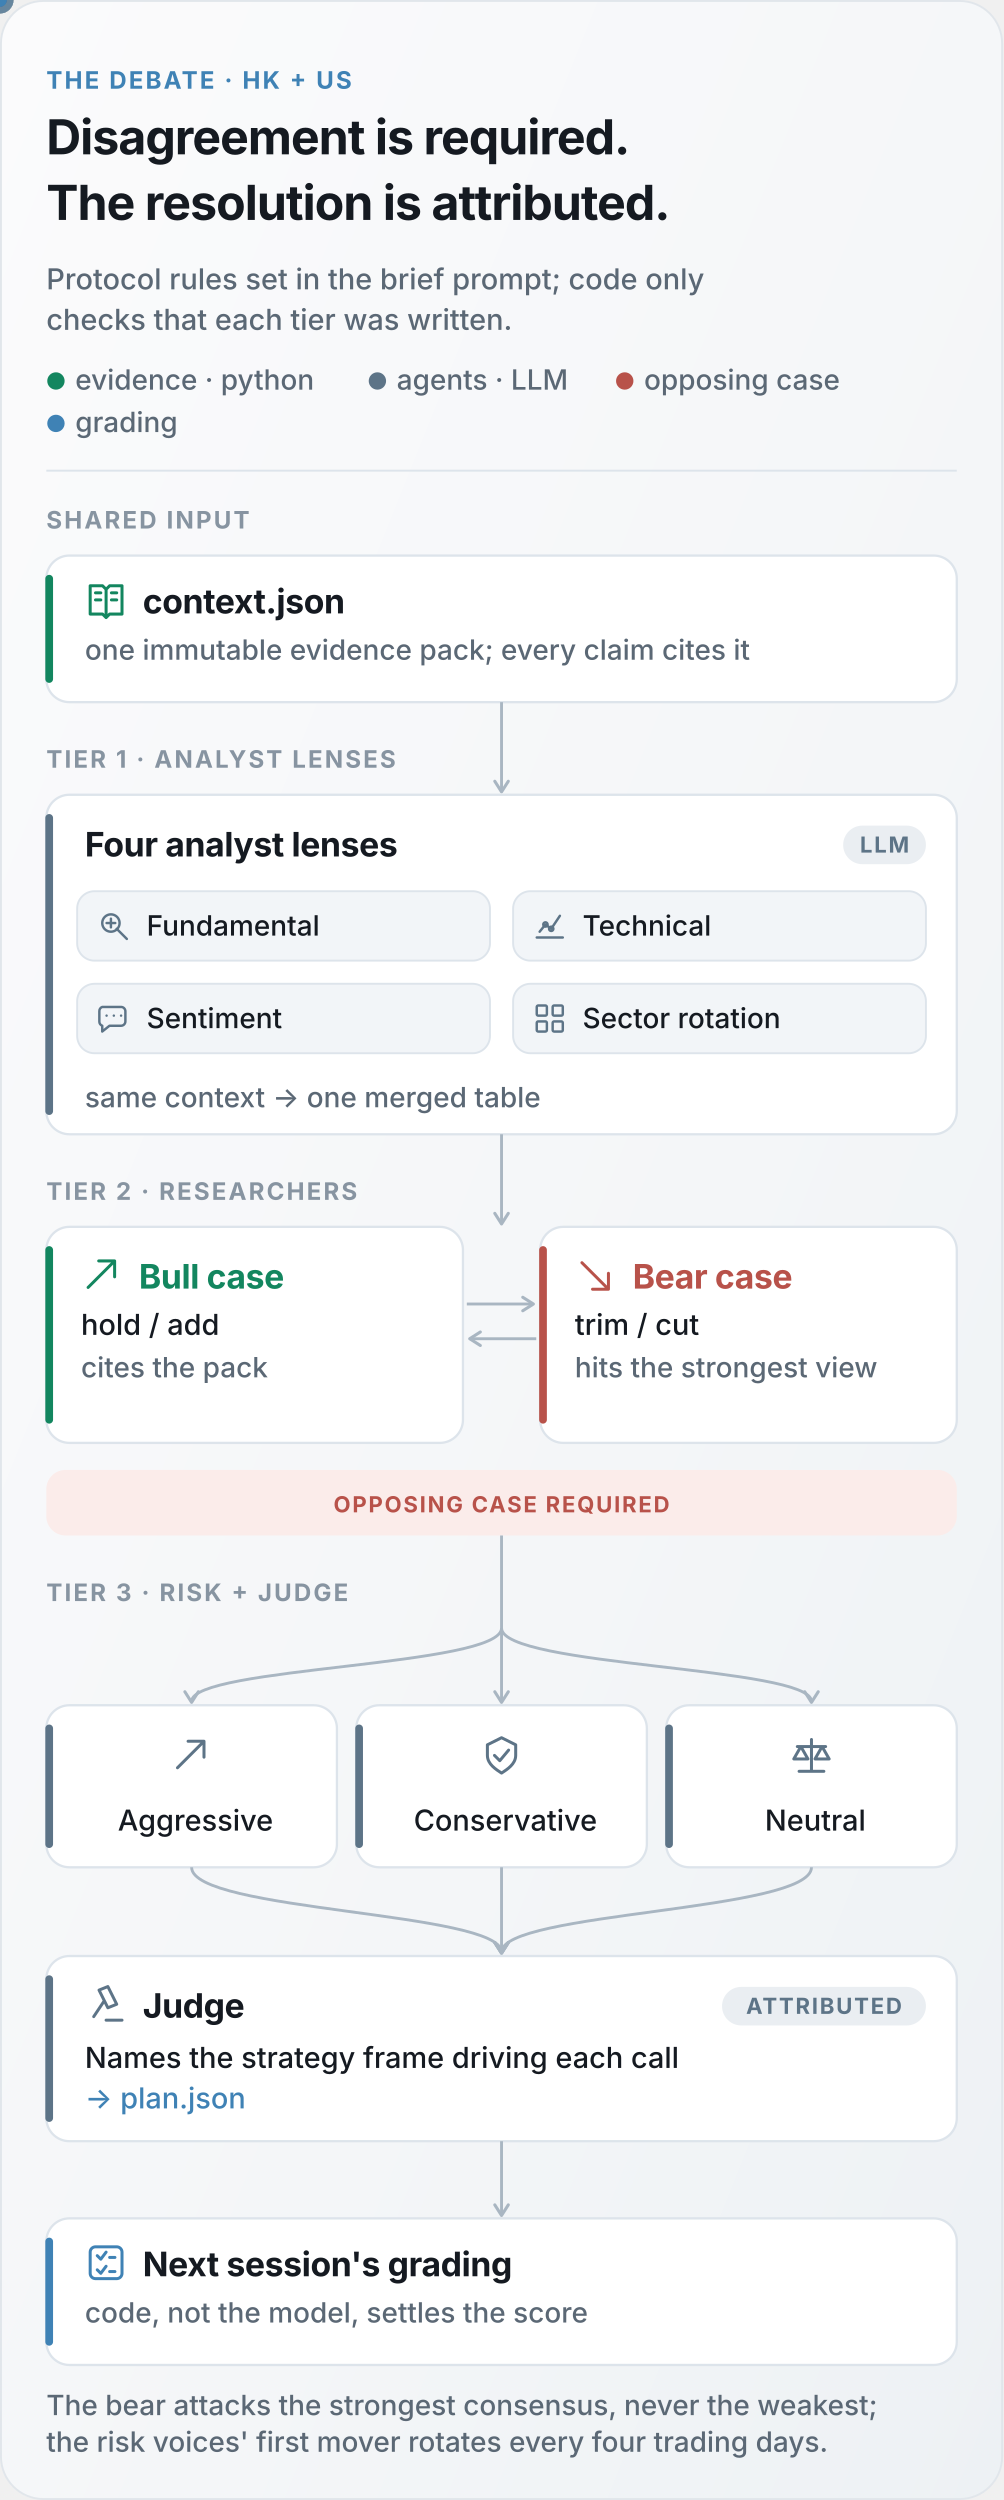
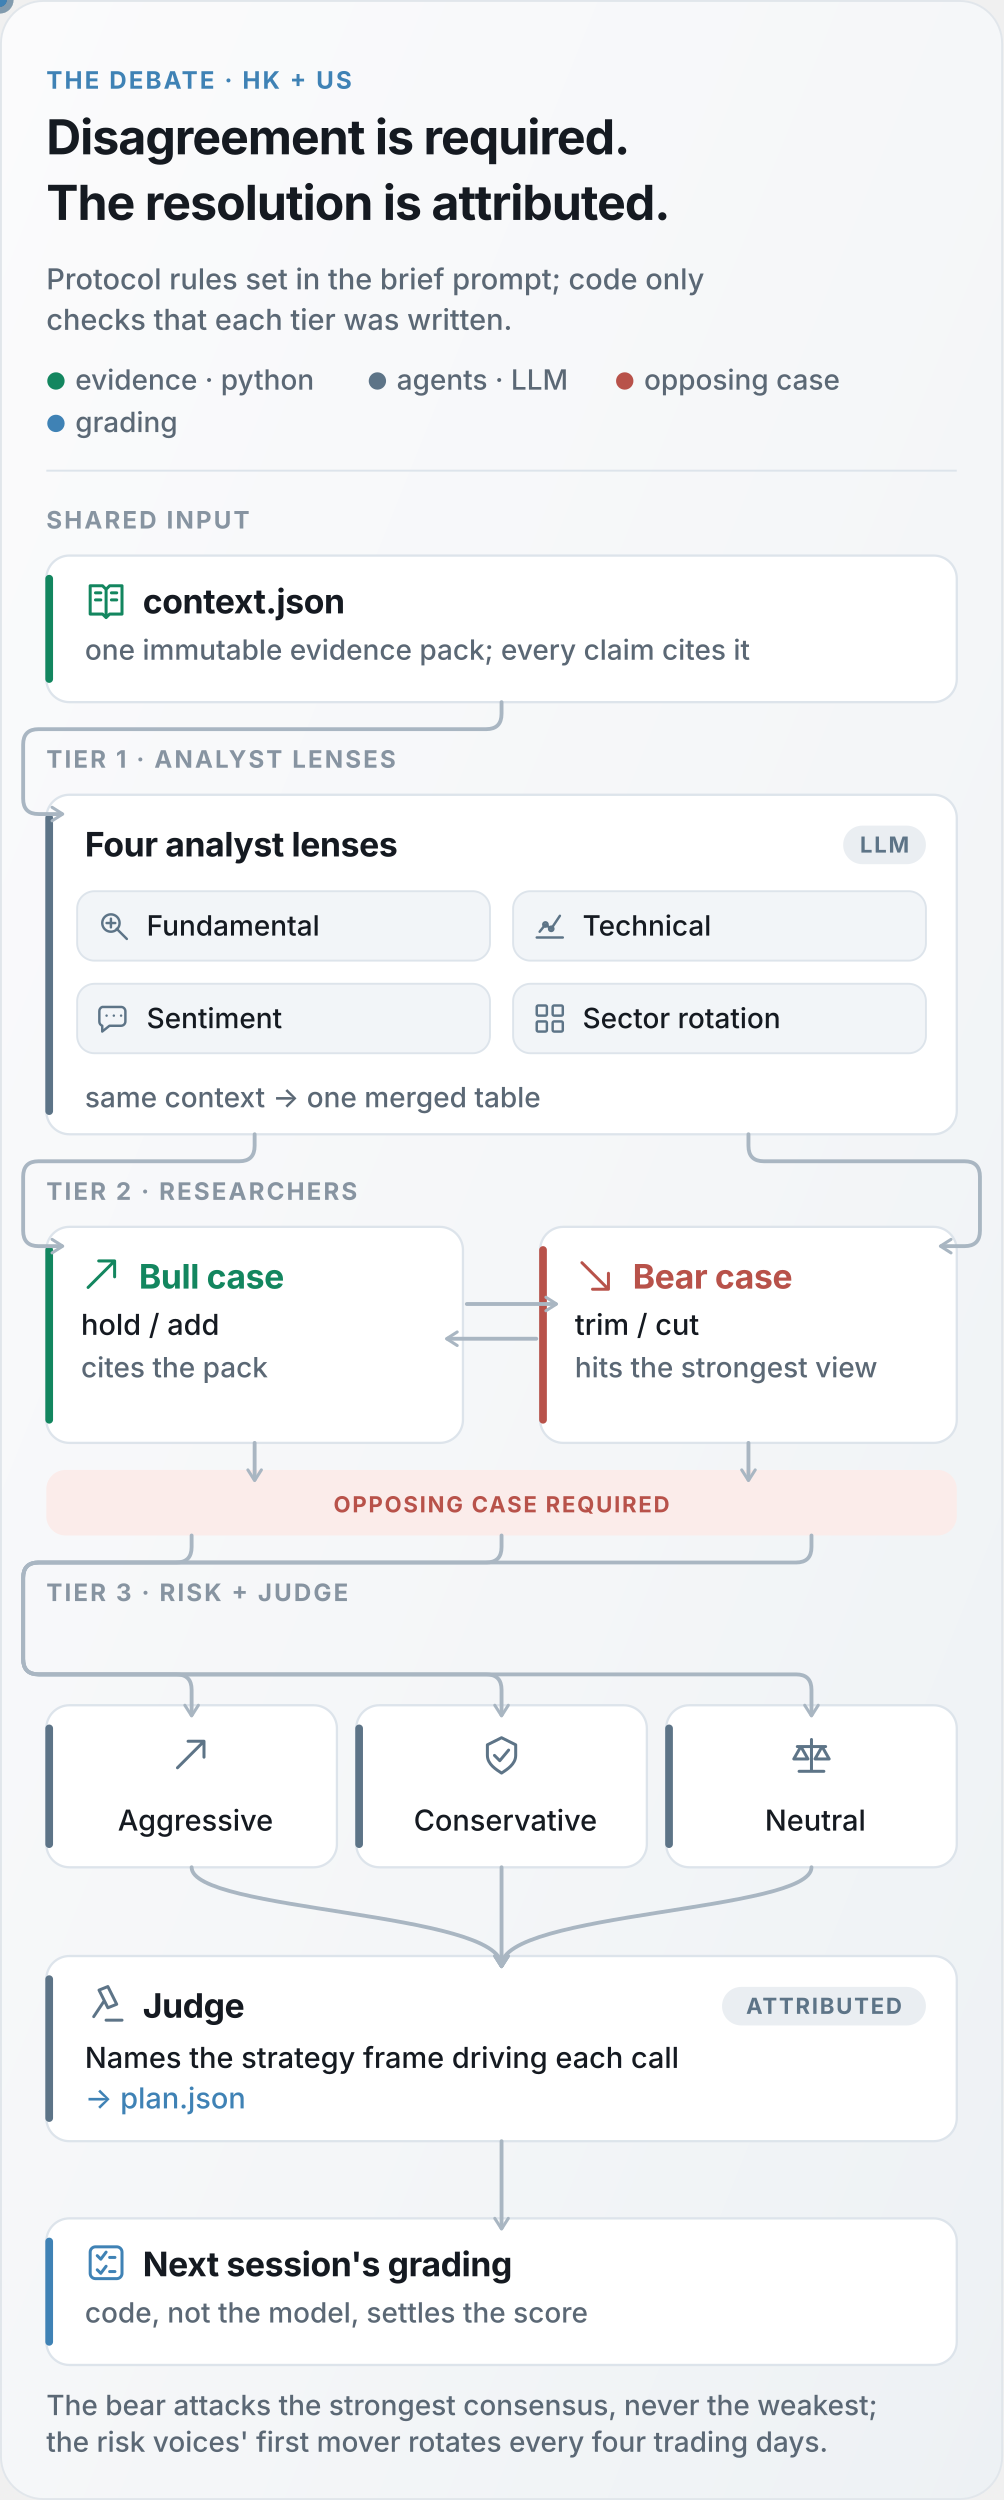
<svg xmlns="http://www.w3.org/2000/svg" xmlns:xlink="http://www.w3.org/1999/xlink" width="520" height="1296" viewBox="0 0 520 1296" role="img" aria-labelledby="title desc">
  <defs>
    <linearGradient id="page" x1="0" y1="0" x2="1" y2="1">
      <stop offset="0" stop-color="#fbfbfc" />
      <stop offset=".6" stop-color="#f4f6f8" />
      <stop offset="1" stop-color="#edf1f4" />
    </linearGradient>
    <marker id="arr" markerWidth="10" markerHeight="10" refX="6" refY="5" orient="auto" markerUnits="userSpaceOnUse">
      <path d="M1 1.5L6.5 5L1 8.5" fill="none" stroke="#a9b6c2" stroke-width="1.6" stroke-linecap="round" stroke-linejoin="round" />
    </marker>
    <style>text{font-family:-apple-system,BlinkMacSystemFont,"SF Pro Text","Segoe UI",Inter,Roboto,"Helvetica Neue",Arial,sans-serif}.kick{font-size:12.5px;font-weight:700}.title{font-size:25px;font-weight:750}.sub{font-size:15px;font-weight:450}.h{font-size:17.5px;font-weight:700}.b{font-size:15px;font-weight:450}.m{font-size:14.5px;font-weight:450}.code{font-size:13.5px;font-weight:500}.tag{font-size:11.5px;font-weight:700}.kick{letter-spacing:1.1px}.title{letter-spacing:-.5px}.h{letter-spacing:-.2px}.tag{letter-spacing:.9px}.code{font-family:ui-monospace,SFMono-Regular,Menlo,Consolas,"Liberation Mono",monospace}.breathe{animation:breathe 2.4s ease-in-out infinite}@keyframes breathe{50%{opacity:.35}}@media (prefers-reduced-motion:reduce){.pulse{display:none}.breathe,.sweep{animation:none}}</style>
  </defs>
  <rect x=".5" y=".5" width="519" height="1295" rx="22" fill="url(#page)" stroke="#e1e6eb" />
  <text x="24" y="46" class="kick">
    <tspan fill="#3f82b5">THE DEBATE · HK + US</tspan>
  </text>
  <text x="24" y="80" class="title">
    <tspan fill="#151a21">Disagreement is required.</tspan>
  </text>
  <text x="24" y="114" class="title">
    <tspan fill="#151a21">The resolution is attributed.</tspan>
  </text>
  <text x="24" y="150" class="sub">
    <tspan fill="#5b6875">Protocol rules set in the brief prompt; code only</tspan>
  </text>
  <text x="24" y="171" class="sub">
    <tspan fill="#5b6875">checks that each tier was written.</tspan>
  </text>
  <circle cx="29" cy="197.5" r="4.5" fill="#13865f" />
  <text x="39" y="202" class="m">
    <tspan fill="#5b6875">evidence · python</tspan>
  </text>
  <circle cx="195.645" cy="197.5" r="4.5" fill="#5d7487" />
  <text x="205.645" y="202" class="m">
    <tspan fill="#5b6875">agents · LLM</tspan>
  </text>
  <circle cx="323.865" cy="197.5" r="4.5" fill="#b8524a" />
  <text x="333.865" y="202" class="m">
    <tspan fill="#5b6875">opposing case</tspan>
  </text>
  <circle cx="29" cy="219.5" r="4.5" fill="#3f82b5" />
  <text x="39" y="224" class="m">
    <tspan fill="#5b6875">grading</tspan>
  </text>
  <path d="M24 244H496" stroke="#dde4eb" />
  <text x="24" y="274" class="kick">
    <tspan fill="#8794a1">SHARED INPUT</tspan>
  </text>
-   <rect x="24" y="288" width="472" height="76" rx="12" fill="#ffffff" stroke="#dde4eb" stroke-width="1.2" />
+   <rect id="evidence" data-node="stage" x="24" y="288" width="472" height="76" rx="12" fill="#ffffff" stroke="#dde4eb" stroke-width="1.2" />
  <path d="M25.5 300V352" stroke="#13865f" stroke-width="4" stroke-linecap="round" />
  <g class="hero-icon" data-icon="book" transform="translate(44 300) scale(0.916667)" fill="none" stroke="#13865f" stroke-width="1.7" stroke-linecap="round" stroke-linejoin="round" aria-hidden="true">
    <path d="M3 4h7l2 2 2-2h7v16h-7l-2 2-2-2H3ZM12 6v16M6 8h3m-3 4h3m6-4h3m-3 4h3" />
  </g>
  <text x="74" y="318" class="h">
    <tspan fill="#151a21">context.json</tspan>
  </text>
  <text x="44" y="342" class="m">
    <tspan fill="#5b6875">one immutable evidence pack; every claim cites it</tspan>
  </text>
  <text x="24" y="398" class="kick">
    <tspan fill="#8794a1">TIER 1 · ANALYST LENSES</tspan>
  </text>
-   <path id="w1" d="M260 364V410" fill="none" stroke="#a9b6c2" stroke-width="1.5" marker-end="url(#arr)" />
-   <circle class="pulse" r="7" fill="#5d7487" fill-opacity="0.16">
-     <animateMotion dur="2.2s" begin="0.00s" repeatCount="indefinite" keyPoints="0;1" keyTimes="0;1" calcMode="spline" keySplines=".45 0 .55 1">
-       <mpath href="#w1" xlink:href="#w1" />
-     </animateMotion>
-   </circle>
-   <circle class="pulse" r="3.4" fill="#5d7487" fill-opacity="1">
-     <animateMotion dur="2.2s" begin="0.00s" repeatCount="indefinite" keyPoints="0;1" keyTimes="0;1" calcMode="spline" keySplines=".45 0 .55 1">
-       <mpath href="#w1" xlink:href="#w1" />
-     </animateMotion>
-   </circle>
-   <rect x="24" y="412" width="472" height="176" rx="12" fill="#ffffff" stroke="#dde4eb" stroke-width="1.2" />
+   <rect id="analysts" data-node="stage" x="24" y="412" width="472" height="176" rx="12" fill="#ffffff" stroke="#dde4eb" stroke-width="1.2" />
  <path d="M25.5 424V576" stroke="#5d7487" stroke-width="4" stroke-linecap="round" />
  <text x="44" y="444" class="h">
    <tspan fill="#151a21">Four analyst lenses</tspan>
  </text>
  <rect x="437.09" y="428" width="42.91" height="20" rx="10" fill="#eaeef2" />
  <text x="458.545" y="442" class="tag" text-anchor="middle">
    <tspan fill="#5d7487">LLM</tspan>
  </text>
  <rect x="40" y="462" width="214" height="36" rx="9" fill="#f2f5f8" stroke="#dde4eb" />
  <g class="hero-icon" data-icon="lens" transform="translate(50 471) scale(0.75)" fill="none" stroke="#5d7487" stroke-width="1.7" stroke-linecap="round" stroke-linejoin="round" aria-hidden="true">
    <circle cx="10" cy="10" r="6" />
    <path d="M14 14l7 7M7 10h6m-3-3v6" />
  </g>
  <text x="76" y="485" class="m">
    <tspan fill="#151a21">Fundamental</tspan>
  </text>
  <rect x="266" y="462" width="214" height="36" rx="9" fill="#f2f5f8" stroke="#dde4eb" />
  <g class="hero-icon" data-icon="factor" transform="translate(276 471) scale(0.75)" fill="none" stroke="#5d7487" stroke-width="1.7" stroke-linecap="round" stroke-linejoin="round" aria-hidden="true">
    <path d="M3 20h18M5 16l4-5 4 3 6-9" />
    <circle cx="9" cy="11" r="1.5" />
    <circle cx="13" cy="14" r="1.5" />
  </g>
  <text x="302" y="485" class="m">
    <tspan fill="#151a21">Technical</tspan>
  </text>
  <rect x="40" y="510" width="214" height="36" rx="9" fill="#f2f5f8" stroke="#dde4eb" />
  <g class="hero-icon" data-icon="chat" transform="translate(50 519) scale(0.75)" fill="none" stroke="#5d7487" stroke-width="1.7" stroke-linecap="round" stroke-linejoin="round" aria-hidden="true">
    <path d="M4 4h13a3 3 0 0 1 3 3v7a3 3 0 0 1-3 3H9l-5 4v-4a3 3 0 0 1-2-3V7a3 3 0 0 1 2-3Z" />
    <path d="M7 10h.01m5 0h.01m5 0h.01" />
  </g>
  <text x="76" y="533" class="m">
    <tspan fill="#151a21">Sentiment</tspan>
  </text>
  <rect x="266" y="510" width="214" height="36" rx="9" fill="#f2f5f8" stroke="#dde4eb" />
  <g class="hero-icon" data-icon="sector" transform="translate(276 519) scale(0.75)" fill="none" stroke="#5d7487" stroke-width="1.7" stroke-linecap="round" stroke-linejoin="round" aria-hidden="true">
    <rect x="3" y="3" width="7" height="7" rx="1" />
    <rect x="14" y="3" width="7" height="7" rx="1" />
    <rect x="3" y="14" width="7" height="7" rx="1" />
    <rect x="14" y="14" width="7" height="7" rx="1" />
  </g>
  <text x="302" y="533" class="m">
    <tspan fill="#151a21">Sector rotation</tspan>
  </text>
  <text x="44" y="574" class="m">
    <tspan fill="#5b6875">same context → one merged table</tspan>
  </text>
  <text x="24" y="622" class="kick">
    <tspan fill="#8794a1">TIER 2 · RESEARCHERS</tspan>
  </text>
-   <path id="w2" d="M260 588V634" fill="none" stroke="#a9b6c2" stroke-width="1.5" marker-end="url(#arr)" />
-   <circle class="pulse" r="7" fill="#5d7487" fill-opacity="0.16">
-     <animateMotion dur="2.2s" begin="0.00s" repeatCount="indefinite" keyPoints="0;1" keyTimes="0;1" calcMode="spline" keySplines=".45 0 .55 1">
-       <mpath href="#w2" xlink:href="#w2" />
-     </animateMotion>
-   </circle>
-   <circle class="pulse" r="3.4" fill="#5d7487" fill-opacity="1">
-     <animateMotion dur="2.2s" begin="0.00s" repeatCount="indefinite" keyPoints="0;1" keyTimes="0;1" calcMode="spline" keySplines=".45 0 .55 1">
-       <mpath href="#w2" xlink:href="#w2" />
-     </animateMotion>
-   </circle>
-   <rect x="24" y="636" width="216" height="112" rx="12" fill="#ffffff" stroke="#dde4eb" stroke-width="1.2" />
+   <rect id="bull" data-node="stage" x="24" y="636" width="216" height="112" rx="12" fill="#ffffff" stroke="#dde4eb" stroke-width="1.2" />
  <path d="M25.5 648V736" stroke="#13865f" stroke-width="4" stroke-linecap="round" />
  <g class="hero-icon" data-icon="up" transform="translate(42 650) scale(0.916667)" fill="none" stroke="#13865f" stroke-width="1.7" stroke-linecap="round" stroke-linejoin="round" aria-hidden="true">
    <path d="M4 19L19 4M10 4h9v9" />
  </g>
  <text x="72" y="668" class="h">
    <tspan fill="#13865f">Bull case</tspan>
  </text>
  <text x="42" y="692" class="b">
    <tspan fill="#151a21">hold / add</tspan>
  </text>
  <text x="42" y="714" class="m">
    <tspan fill="#5b6875">cites the pack</tspan>
  </text>
-   <rect x="280" y="636" width="216" height="112" rx="12" fill="#ffffff" stroke="#dde4eb" stroke-width="1.2" />
+   <rect id="bear" data-node="stage" x="280" y="636" width="216" height="112" rx="12" fill="#ffffff" stroke="#dde4eb" stroke-width="1.2" />
  <path d="M281.5 648V736" stroke="#b8524a" stroke-width="4" stroke-linecap="round" />
  <g class="hero-icon" data-icon="down" transform="translate(298 650) scale(0.916667)" fill="none" stroke="#b8524a" stroke-width="1.7" stroke-linecap="round" stroke-linejoin="round" aria-hidden="true">
    <path d="M4 5l15 15M10 20h9v-9" />
  </g>
  <text x="328" y="668" class="h">
    <tspan fill="#b8524a">Bear case</tspan>
  </text>
  <text x="298" y="692" class="b">
    <tspan fill="#151a21">trim / cut</tspan>
  </text>
  <text x="298" y="714" class="m">
    <tspan fill="#5b6875">hits the strongest view</tspan>
  </text>
-   <path id="w3" d="M242 676H276" fill="none" stroke="#a9b6c2" stroke-width="1.5" marker-end="url(#arr)" />
-   <circle class="pulse" r="7" fill="#13865f" fill-opacity="0.16">
-     <animateMotion dur="1.3s" begin="0.00s" repeatCount="indefinite" keyPoints="0;1" keyTimes="0;1" calcMode="spline" keySplines=".45 0 .55 1">
-       <mpath href="#w3" xlink:href="#w3" />
-     </animateMotion>
-   </circle>
-   <circle class="pulse" r="3.4" fill="#13865f" fill-opacity="1">
-     <animateMotion dur="1.3s" begin="0.00s" repeatCount="indefinite" keyPoints="0;1" keyTimes="0;1" calcMode="spline" keySplines=".45 0 .55 1">
-       <mpath href="#w3" xlink:href="#w3" />
-     </animateMotion>
-   </circle>
-   <path id="w4" d="M278 694H244" fill="none" stroke="#a9b6c2" stroke-width="1.5" marker-end="url(#arr)" />
-   <circle class="pulse" r="7" fill="#b8524a" fill-opacity="0.16">
-     <animateMotion dur="1.3s" begin="-0.65s" repeatCount="indefinite" keyPoints="0;1" keyTimes="0;1" calcMode="spline" keySplines=".45 0 .55 1">
-       <mpath href="#w4" xlink:href="#w4" />
-     </animateMotion>
-   </circle>
-   <circle class="pulse" r="3.4" fill="#b8524a" fill-opacity="1">
-     <animateMotion dur="1.3s" begin="-0.65s" repeatCount="indefinite" keyPoints="0;1" keyTimes="0;1" calcMode="spline" keySplines=".45 0 .55 1">
-       <mpath href="#w4" xlink:href="#w4" />
-     </animateMotion>
-   </circle>
-   <rect x="24" y="762" width="472" height="34" rx="10" fill="#fbecea" />
+   <rect id="opposition" data-node="rule" x="24" y="762" width="472" height="34" rx="10" fill="#fbecea" />
  <text x="260" y="784" class="tag" text-anchor="middle">
    <tspan fill="#b8524a">OPPOSING CASE REQUIRED</tspan>
  </text>
  <text x="24" y="830" class="kick">
    <tspan fill="#8794a1">TIER 3 · RISK + JUDGE</tspan>
  </text>
-   <path id="w5" d="M260 796V844" fill="none" stroke="#a9b6c2" stroke-width="1.5" />
-   <path id="w6" d="M260 844C260 864 99.333 864 99.333 882" fill="none" stroke="#a9b6c2" stroke-width="1.5" marker-end="url(#arr)" />
-   <circle class="pulse" r="7" fill="#5d7487" fill-opacity="0.16">
-     <animateMotion dur="1.8s" begin="-0.00s" repeatCount="indefinite" keyPoints="0;1" keyTimes="0;1" calcMode="spline" keySplines=".45 0 .55 1">
-       <mpath href="#w6" xlink:href="#w6" />
-     </animateMotion>
-   </circle>
-   <circle class="pulse" r="3.4" fill="#5d7487" fill-opacity="1">
-     <animateMotion dur="1.8s" begin="-0.00s" repeatCount="indefinite" keyPoints="0;1" keyTimes="0;1" calcMode="spline" keySplines=".45 0 .55 1">
-       <mpath href="#w6" xlink:href="#w6" />
-     </animateMotion>
-   </circle>
-   <rect x="24" y="884" width="150.667" height="84" rx="12" fill="#ffffff" stroke="#dde4eb" stroke-width="1.2" />
+   <rect id="aggressive" data-node="stage" x="24" y="884" width="150.667" height="84" rx="12" fill="#ffffff" stroke="#dde4eb" stroke-width="1.2" />
  <path d="M25.5 896V956" stroke="#5d7487" stroke-width="4" stroke-linecap="round" />
  <g class="hero-icon" data-icon="up" transform="translate(88.3333 899) scale(0.916667)" fill="none" stroke="#5d7487" stroke-width="1.7" stroke-linecap="round" stroke-linejoin="round" aria-hidden="true">
    <path d="M4 19L19 4M10 4h9v9" />
  </g>
  <text x="101.333" y="949" class="b" text-anchor="middle">
    <tspan fill="#151a21">Aggressive</tspan>
  </text>
-   <path id="w7" d="M260 844C260 864 260 864 260 882" fill="none" stroke="#a9b6c2" stroke-width="1.5" marker-end="url(#arr)" />
-   <circle class="pulse" r="7" fill="#5d7487" fill-opacity="0.16">
-     <animateMotion dur="1.8s" begin="-0.50s" repeatCount="indefinite" keyPoints="0;1" keyTimes="0;1" calcMode="spline" keySplines=".45 0 .55 1">
-       <mpath href="#w7" xlink:href="#w7" />
-     </animateMotion>
-   </circle>
-   <circle class="pulse" r="3.4" fill="#5d7487" fill-opacity="1">
-     <animateMotion dur="1.8s" begin="-0.50s" repeatCount="indefinite" keyPoints="0;1" keyTimes="0;1" calcMode="spline" keySplines=".45 0 .55 1">
-       <mpath href="#w7" xlink:href="#w7" />
-     </animateMotion>
-   </circle>
-   <rect x="184.667" y="884" width="150.667" height="84" rx="12" fill="#ffffff" stroke="#dde4eb" stroke-width="1.2" />
+   <rect id="conservative" data-node="stage" x="184.667" y="884" width="150.667" height="84" rx="12" fill="#ffffff" stroke="#dde4eb" stroke-width="1.2" />
  <path d="M186.167 896V956" stroke="#5d7487" stroke-width="4" stroke-linecap="round" />
  <g class="hero-icon" data-icon="shield" transform="translate(249 899) scale(0.916667)" fill="none" stroke="#5d7487" stroke-width="1.7" stroke-linecap="round" stroke-linejoin="round" aria-hidden="true">
    <path d="M12 2l8 4v6c0 5-5 8-8 10-3-2-8-5-8-10V6ZM8 12l3 3 5-6" />
  </g>
  <text x="262" y="949" class="b" text-anchor="middle">
    <tspan fill="#151a21">Conservative</tspan>
  </text>
-   <path id="w8" d="M260 844C260 864 420.667 864 420.667 882" fill="none" stroke="#a9b6c2" stroke-width="1.5" marker-end="url(#arr)" />
-   <circle class="pulse" r="7" fill="#5d7487" fill-opacity="0.16">
-     <animateMotion dur="1.8s" begin="-1.00s" repeatCount="indefinite" keyPoints="0;1" keyTimes="0;1" calcMode="spline" keySplines=".45 0 .55 1">
-       <mpath href="#w8" xlink:href="#w8" />
-     </animateMotion>
-   </circle>
-   <circle class="pulse" r="3.4" fill="#5d7487" fill-opacity="1">
-     <animateMotion dur="1.8s" begin="-1.00s" repeatCount="indefinite" keyPoints="0;1" keyTimes="0;1" calcMode="spline" keySplines=".45 0 .55 1">
-       <mpath href="#w8" xlink:href="#w8" />
-     </animateMotion>
-   </circle>
-   <rect x="345.333" y="884" width="150.667" height="84" rx="12" fill="#ffffff" stroke="#dde4eb" stroke-width="1.2" />
+   <rect id="neutral" data-node="stage" x="345.333" y="884" width="150.667" height="84" rx="12" fill="#ffffff" stroke="#dde4eb" stroke-width="1.2" />
  <path d="M346.833 896V956" stroke="#5d7487" stroke-width="4" stroke-linecap="round" />
  <g class="hero-icon" data-icon="balance" transform="translate(409.667 899) scale(0.916667)" fill="none" stroke="#5d7487" stroke-width="1.7" stroke-linecap="round" stroke-linejoin="round" aria-hidden="true">
    <path d="M12 3v17M5 21h14M4 7h16M6 7l-4 7h8Zm12 0-4 7h8Z" />
  </g>
  <text x="422.667" y="949" class="b" text-anchor="middle">
    <tspan fill="#151a21">Neutral</tspan>
  </text>
-   <path id="w9" d="M99.333 968C99.333 991 260 991 260 1012" fill="none" stroke="#a9b6c2" stroke-width="1.5" marker-end="url(#arr)" />
-   <circle class="pulse" r="7" fill="#5d7487" fill-opacity="0.16">
-     <animateMotion dur="1.8s" begin="-0.30s" repeatCount="indefinite" keyPoints="0;1" keyTimes="0;1" calcMode="spline" keySplines=".45 0 .55 1">
-       <mpath href="#w9" xlink:href="#w9" />
-     </animateMotion>
-   </circle>
-   <circle class="pulse" r="3.4" fill="#5d7487" fill-opacity="1">
-     <animateMotion dur="1.8s" begin="-0.30s" repeatCount="indefinite" keyPoints="0;1" keyTimes="0;1" calcMode="spline" keySplines=".45 0 .55 1">
-       <mpath href="#w9" xlink:href="#w9" />
-     </animateMotion>
-   </circle>
-   <path id="w10" d="M260 968C260 991 260 991 260 1012" fill="none" stroke="#a9b6c2" stroke-width="1.5" marker-end="url(#arr)" />
-   <circle class="pulse" r="7" fill="#5d7487" fill-opacity="0.16">
-     <animateMotion dur="1.8s" begin="-0.80s" repeatCount="indefinite" keyPoints="0;1" keyTimes="0;1" calcMode="spline" keySplines=".45 0 .55 1">
-       <mpath href="#w10" xlink:href="#w10" />
-     </animateMotion>
-   </circle>
-   <circle class="pulse" r="3.4" fill="#5d7487" fill-opacity="1">
-     <animateMotion dur="1.8s" begin="-0.80s" repeatCount="indefinite" keyPoints="0;1" keyTimes="0;1" calcMode="spline" keySplines=".45 0 .55 1">
-       <mpath href="#w10" xlink:href="#w10" />
-     </animateMotion>
-   </circle>
-   <path id="w11" d="M420.667 968C420.667 991 260 991 260 1012" fill="none" stroke="#a9b6c2" stroke-width="1.5" marker-end="url(#arr)" />
-   <circle class="pulse" r="7" fill="#5d7487" fill-opacity="0.16">
-     <animateMotion dur="1.8s" begin="-1.30s" repeatCount="indefinite" keyPoints="0;1" keyTimes="0;1" calcMode="spline" keySplines=".45 0 .55 1">
-       <mpath href="#w11" xlink:href="#w11" />
-     </animateMotion>
-   </circle>
-   <circle class="pulse" r="3.4" fill="#5d7487" fill-opacity="1">
-     <animateMotion dur="1.8s" begin="-1.30s" repeatCount="indefinite" keyPoints="0;1" keyTimes="0;1" calcMode="spline" keySplines=".45 0 .55 1">
-       <mpath href="#w11" xlink:href="#w11" />
-     </animateMotion>
-   </circle>
-   <rect x="24" y="1014" width="472" height="96" rx="12" fill="#ffffff" stroke="#dde4eb" stroke-width="1.2" />
+   <rect id="judge" data-node="stage" x="24" y="1014" width="472" height="96" rx="12" fill="#ffffff" stroke="#dde4eb" stroke-width="1.2" />
  <path d="M25.5 1026V1098" stroke="#5d7487" stroke-width="4" stroke-linecap="round" />
  <g class="hero-icon" data-icon="judge" transform="translate(44 1028) scale(0.916667)" fill="none" stroke="#5d7487" stroke-width="1.7" stroke-linecap="round" stroke-linejoin="round" aria-hidden="true">
    <path d="M8 4l5-2 5 10-5 2ZM11 10l-6 9M12 21h9" />
  </g>
  <text x="74" y="1046" class="h">
    <tspan fill="#151a21">Judge</tspan>
  </text>
  <rect x="374.3" y="1030" width="105.7" height="20" rx="10" fill="#eaeef2" />
  <text x="427.15" y="1044" class="tag" text-anchor="middle">
    <tspan fill="#5d7487">ATTRIBUTED</tspan>
  </text>
  <text x="44" y="1072" class="b">
    <tspan fill="#151a21">Names the strategy frame driving each call</tspan>
  </text>
  <text x="44" y="1093" class="b">
    <tspan fill="#3f82b5">→ plan.json</tspan>
  </text>
-   <path id="w12" d="M260 1110V1148" fill="none" stroke="#a9b6c2" stroke-width="1.5" marker-end="url(#arr)" />
-   <circle class="pulse" r="7" fill="#3f82b5" fill-opacity="0.16">
-     <animateMotion dur="2.2s" begin="0.00s" repeatCount="indefinite" keyPoints="0;1" keyTimes="0;1" calcMode="spline" keySplines=".45 0 .55 1">
-       <mpath href="#w12" xlink:href="#w12" />
-     </animateMotion>
-   </circle>
-   <circle class="pulse" r="3.4" fill="#3f82b5" fill-opacity="1">
-     <animateMotion dur="2.2s" begin="0.00s" repeatCount="indefinite" keyPoints="0;1" keyTimes="0;1" calcMode="spline" keySplines=".45 0 .55 1">
-       <mpath href="#w12" xlink:href="#w12" />
-     </animateMotion>
-   </circle>
-   <circle class="pulse" r="7" fill="#3f82b5" fill-opacity="0.16">
-     <animateMotion dur="2.2s" begin="-1.10s" repeatCount="indefinite" keyPoints="0;1" keyTimes="0;1" calcMode="spline" keySplines=".45 0 .55 1">
-       <mpath href="#w12" xlink:href="#w12" />
-     </animateMotion>
-   </circle>
-   <circle class="pulse" r="3.4" fill="#3f82b5" fill-opacity="1">
-     <animateMotion dur="2.2s" begin="-1.10s" repeatCount="indefinite" keyPoints="0;1" keyTimes="0;1" calcMode="spline" keySplines=".45 0 .55 1">
-       <mpath href="#w12" xlink:href="#w12" />
-     </animateMotion>
-   </circle>
-   <rect x="24" y="1150" width="472" height="76" rx="12" fill="#ffffff" stroke="#dde4eb" stroke-width="1.2" />
+   <rect id="grading" data-node="stage" x="24" y="1150" width="472" height="76" rx="12" fill="#ffffff" stroke="#dde4eb" stroke-width="1.2" />
  <path d="M25.5 1162V1214" stroke="#3f82b5" stroke-width="4" stroke-linecap="round" />
  <g class="hero-icon" data-icon="checks" transform="translate(44 1162) scale(0.916667)" fill="none" stroke="#3f82b5" stroke-width="1.7" stroke-linecap="round" stroke-linejoin="round" aria-hidden="true">
    <rect x="3" y="3" width="18" height="18" rx="3" />
    <path d="M7 8l2 2 3-4m2 3h3M7 16l2 2 3-4m2 3h3" />
  </g>
  <text x="74" y="1180" class="h">
    <tspan fill="#151a21">Next session's grading</tspan>
  </text>
  <text x="44" y="1204" class="m">
    <tspan fill="#5b6875">code, not the model, settles the score</tspan>
  </text>
  <text x="24" y="1252" class="m">
    <tspan fill="#5b6875">The bear attacks the strongest consensus, never the weakest;</tspan>
  </text>
  <text x="24" y="1271" class="m">
    <tspan fill="#5b6875">the risk voices' first mover rotates every four trading days.</tspan>
  </text>
+   <path id="w1" data-source="evidence" data-target="analysts" class="connection" d="M260 364V370Q260 378 252 378H20Q12 378 12 386V414Q12 422 20 422H32" fill="none" stroke="#a9b6c2" stroke-width="2" stroke-linecap="round" stroke-linejoin="round" marker-end="url(#arr)" />
+   <path id="w2" data-source="analysts" data-target="bull" class="connection" d="M132 588V594Q132 602 124 602H20Q12 602 12 610V638Q12 646 20 646H32" fill="none" stroke="#a9b6c2" stroke-width="2" stroke-linecap="round" stroke-linejoin="round" marker-end="url(#arr)" />
+   <path id="w3" data-source="analysts" data-target="bear" class="connection" d="M388 588V594Q388 602 396 602H500Q508 602 508 610V638Q508 646 500 646H488" fill="none" stroke="#a9b6c2" stroke-width="2" stroke-linecap="round" stroke-linejoin="round" marker-end="url(#arr)" />
+   <path id="w4" data-source="bull" data-target="bear" class="connection" d="M242 676H288" fill="none" stroke="#a9b6c2" stroke-width="2" stroke-linecap="round" stroke-linejoin="round" marker-end="url(#arr)" />
+   <circle class="pulse" r="7" fill="#13865f" fill-opacity="0.16">
+     <animateMotion dur="1.3s" begin="0.00s" repeatCount="indefinite" keyPoints="0;1" keyTimes="0;1" calcMode="spline" keySplines=".45 0 .55 1">
+       <mpath href="#w4" xlink:href="#w4" />
+     </animateMotion>
+   </circle>
+   <circle class="pulse" r="3.4" fill="#13865f" fill-opacity="1">
+     <animateMotion dur="1.3s" begin="0.00s" repeatCount="indefinite" keyPoints="0;1" keyTimes="0;1" calcMode="spline" keySplines=".45 0 .55 1">
+       <mpath href="#w4" xlink:href="#w4" />
+     </animateMotion>
+   </circle>
+   <path id="w5" data-source="bear" data-target="bull" class="connection" d="M278 694H232" fill="none" stroke="#a9b6c2" stroke-width="2" stroke-linecap="round" stroke-linejoin="round" marker-end="url(#arr)" />
+   <circle class="pulse" r="7" fill="#b8524a" fill-opacity="0.16">
+     <animateMotion dur="1.3s" begin="-0.65s" repeatCount="indefinite" keyPoints="0;1" keyTimes="0;1" calcMode="spline" keySplines=".45 0 .55 1">
+       <mpath href="#w5" xlink:href="#w5" />
+     </animateMotion>
+   </circle>
+   <circle class="pulse" r="3.4" fill="#b8524a" fill-opacity="1">
+     <animateMotion dur="1.3s" begin="-0.65s" repeatCount="indefinite" keyPoints="0;1" keyTimes="0;1" calcMode="spline" keySplines=".45 0 .55 1">
+       <mpath href="#w5" xlink:href="#w5" />
+     </animateMotion>
+   </circle>
+   <path id="w6" data-source="bull" data-target="opposition" class="connection" d="M132 748V767" fill="none" stroke="#a9b6c2" stroke-width="2" stroke-linecap="round" stroke-linejoin="round" marker-end="url(#arr)" />
+   <path id="w7" data-source="bear" data-target="opposition" class="connection" d="M388 748V767" fill="none" stroke="#a9b6c2" stroke-width="2" stroke-linecap="round" stroke-linejoin="round" marker-end="url(#arr)" />
+   <path id="w8" data-source="opposition" data-target="aggressive" class="connection" d="M99.333 796V802Q99.333 810 91.333 810H20Q12 810 12 818V860Q12 868 20 868H91.333Q99.333 868 99.333 876V889" fill="none" stroke="#a9b6c2" stroke-width="2" stroke-linecap="round" stroke-linejoin="round" marker-end="url(#arr)" />
+   <path id="w9" data-source="opposition" data-target="conservative" class="connection" d="M260 796V802Q260 810 252 810H20Q12 810 12 818V860Q12 868 20 868H252Q260 868 260 876V889" fill="none" stroke="#a9b6c2" stroke-width="2" stroke-linecap="round" stroke-linejoin="round" marker-end="url(#arr)" />
+   <path id="w10" data-source="opposition" data-target="neutral" class="connection" d="M420.667 796V802Q420.667 810 412.667 810H20Q12 810 12 818V860Q12 868 20 868H412.667Q420.667 868 420.667 876V889" fill="none" stroke="#a9b6c2" stroke-width="2" stroke-linecap="round" stroke-linejoin="round" marker-end="url(#arr)" />
+   <path id="w11" data-source="aggressive" data-target="judge" class="connection" d="M99.333 968C99.333 991 260 991 260 1019" fill="none" stroke="#a9b6c2" stroke-width="2" stroke-linecap="round" stroke-linejoin="round" marker-end="url(#arr)" />
+   <circle class="pulse" r="7" fill="#5d7487" fill-opacity="0.16">
+     <animateMotion dur="1.8s" begin="-0.30s" repeatCount="indefinite" keyPoints="0;1" keyTimes="0;1" calcMode="spline" keySplines=".45 0 .55 1">
+       <mpath href="#w11" xlink:href="#w11" />
+     </animateMotion>
+   </circle>
+   <circle class="pulse" r="3.4" fill="#5d7487" fill-opacity="1">
+     <animateMotion dur="1.8s" begin="-0.30s" repeatCount="indefinite" keyPoints="0;1" keyTimes="0;1" calcMode="spline" keySplines=".45 0 .55 1">
+       <mpath href="#w11" xlink:href="#w11" />
+     </animateMotion>
+   </circle>
+   <path id="w12" data-source="conservative" data-target="judge" class="connection" d="M260 968C260 991 260 991 260 1019" fill="none" stroke="#a9b6c2" stroke-width="2" stroke-linecap="round" stroke-linejoin="round" marker-end="url(#arr)" />
+   <circle class="pulse" r="7" fill="#5d7487" fill-opacity="0.16">
+     <animateMotion dur="1.8s" begin="-0.80s" repeatCount="indefinite" keyPoints="0;1" keyTimes="0;1" calcMode="spline" keySplines=".45 0 .55 1">
+       <mpath href="#w12" xlink:href="#w12" />
+     </animateMotion>
+   </circle>
+   <circle class="pulse" r="3.4" fill="#5d7487" fill-opacity="1">
+     <animateMotion dur="1.8s" begin="-0.80s" repeatCount="indefinite" keyPoints="0;1" keyTimes="0;1" calcMode="spline" keySplines=".45 0 .55 1">
+       <mpath href="#w12" xlink:href="#w12" />
+     </animateMotion>
+   </circle>
+   <path id="w13" data-source="neutral" data-target="judge" class="connection" d="M420.667 968C420.667 991 260 991 260 1019" fill="none" stroke="#a9b6c2" stroke-width="2" stroke-linecap="round" stroke-linejoin="round" marker-end="url(#arr)" />
+   <circle class="pulse" r="7" fill="#5d7487" fill-opacity="0.16">
+     <animateMotion dur="1.8s" begin="-1.30s" repeatCount="indefinite" keyPoints="0;1" keyTimes="0;1" calcMode="spline" keySplines=".45 0 .55 1">
+       <mpath href="#w13" xlink:href="#w13" />
+     </animateMotion>
+   </circle>
+   <circle class="pulse" r="3.4" fill="#5d7487" fill-opacity="1">
+     <animateMotion dur="1.8s" begin="-1.30s" repeatCount="indefinite" keyPoints="0;1" keyTimes="0;1" calcMode="spline" keySplines=".45 0 .55 1">
+       <mpath href="#w13" xlink:href="#w13" />
+     </animateMotion>
+   </circle>
+   <path id="w14" data-source="judge" data-target="grading" class="connection" d="M260 1110V1155" fill="none" stroke="#a9b6c2" stroke-width="2" stroke-linecap="round" stroke-linejoin="round" marker-end="url(#arr)" />
+   <circle class="pulse" r="7" fill="#3f82b5" fill-opacity="0.16">
+     <animateMotion dur="2.2s" begin="0.00s" repeatCount="indefinite" keyPoints="0;1" keyTimes="0;1" calcMode="spline" keySplines=".45 0 .55 1">
+       <mpath href="#w14" xlink:href="#w14" />
+     </animateMotion>
+   </circle>
+   <circle class="pulse" r="3.4" fill="#3f82b5" fill-opacity="1">
+     <animateMotion dur="2.2s" begin="0.00s" repeatCount="indefinite" keyPoints="0;1" keyTimes="0;1" calcMode="spline" keySplines=".45 0 .55 1">
+       <mpath href="#w14" xlink:href="#w14" />
+     </animateMotion>
+   </circle>
+   <circle class="pulse" r="7" fill="#3f82b5" fill-opacity="0.16">
+     <animateMotion dur="2.2s" begin="-1.10s" repeatCount="indefinite" keyPoints="0;1" keyTimes="0;1" calcMode="spline" keySplines=".45 0 .55 1">
+       <mpath href="#w14" xlink:href="#w14" />
+     </animateMotion>
+   </circle>
+   <circle class="pulse" r="3.4" fill="#3f82b5" fill-opacity="1">
+     <animateMotion dur="2.2s" begin="-1.10s" repeatCount="indefinite" keyPoints="0;1" keyTimes="0;1" calcMode="spline" keySplines=".45 0 .55 1">
+       <mpath href="#w14" xlink:href="#w14" />
+     </animateMotion>
+   </circle>
</svg>
